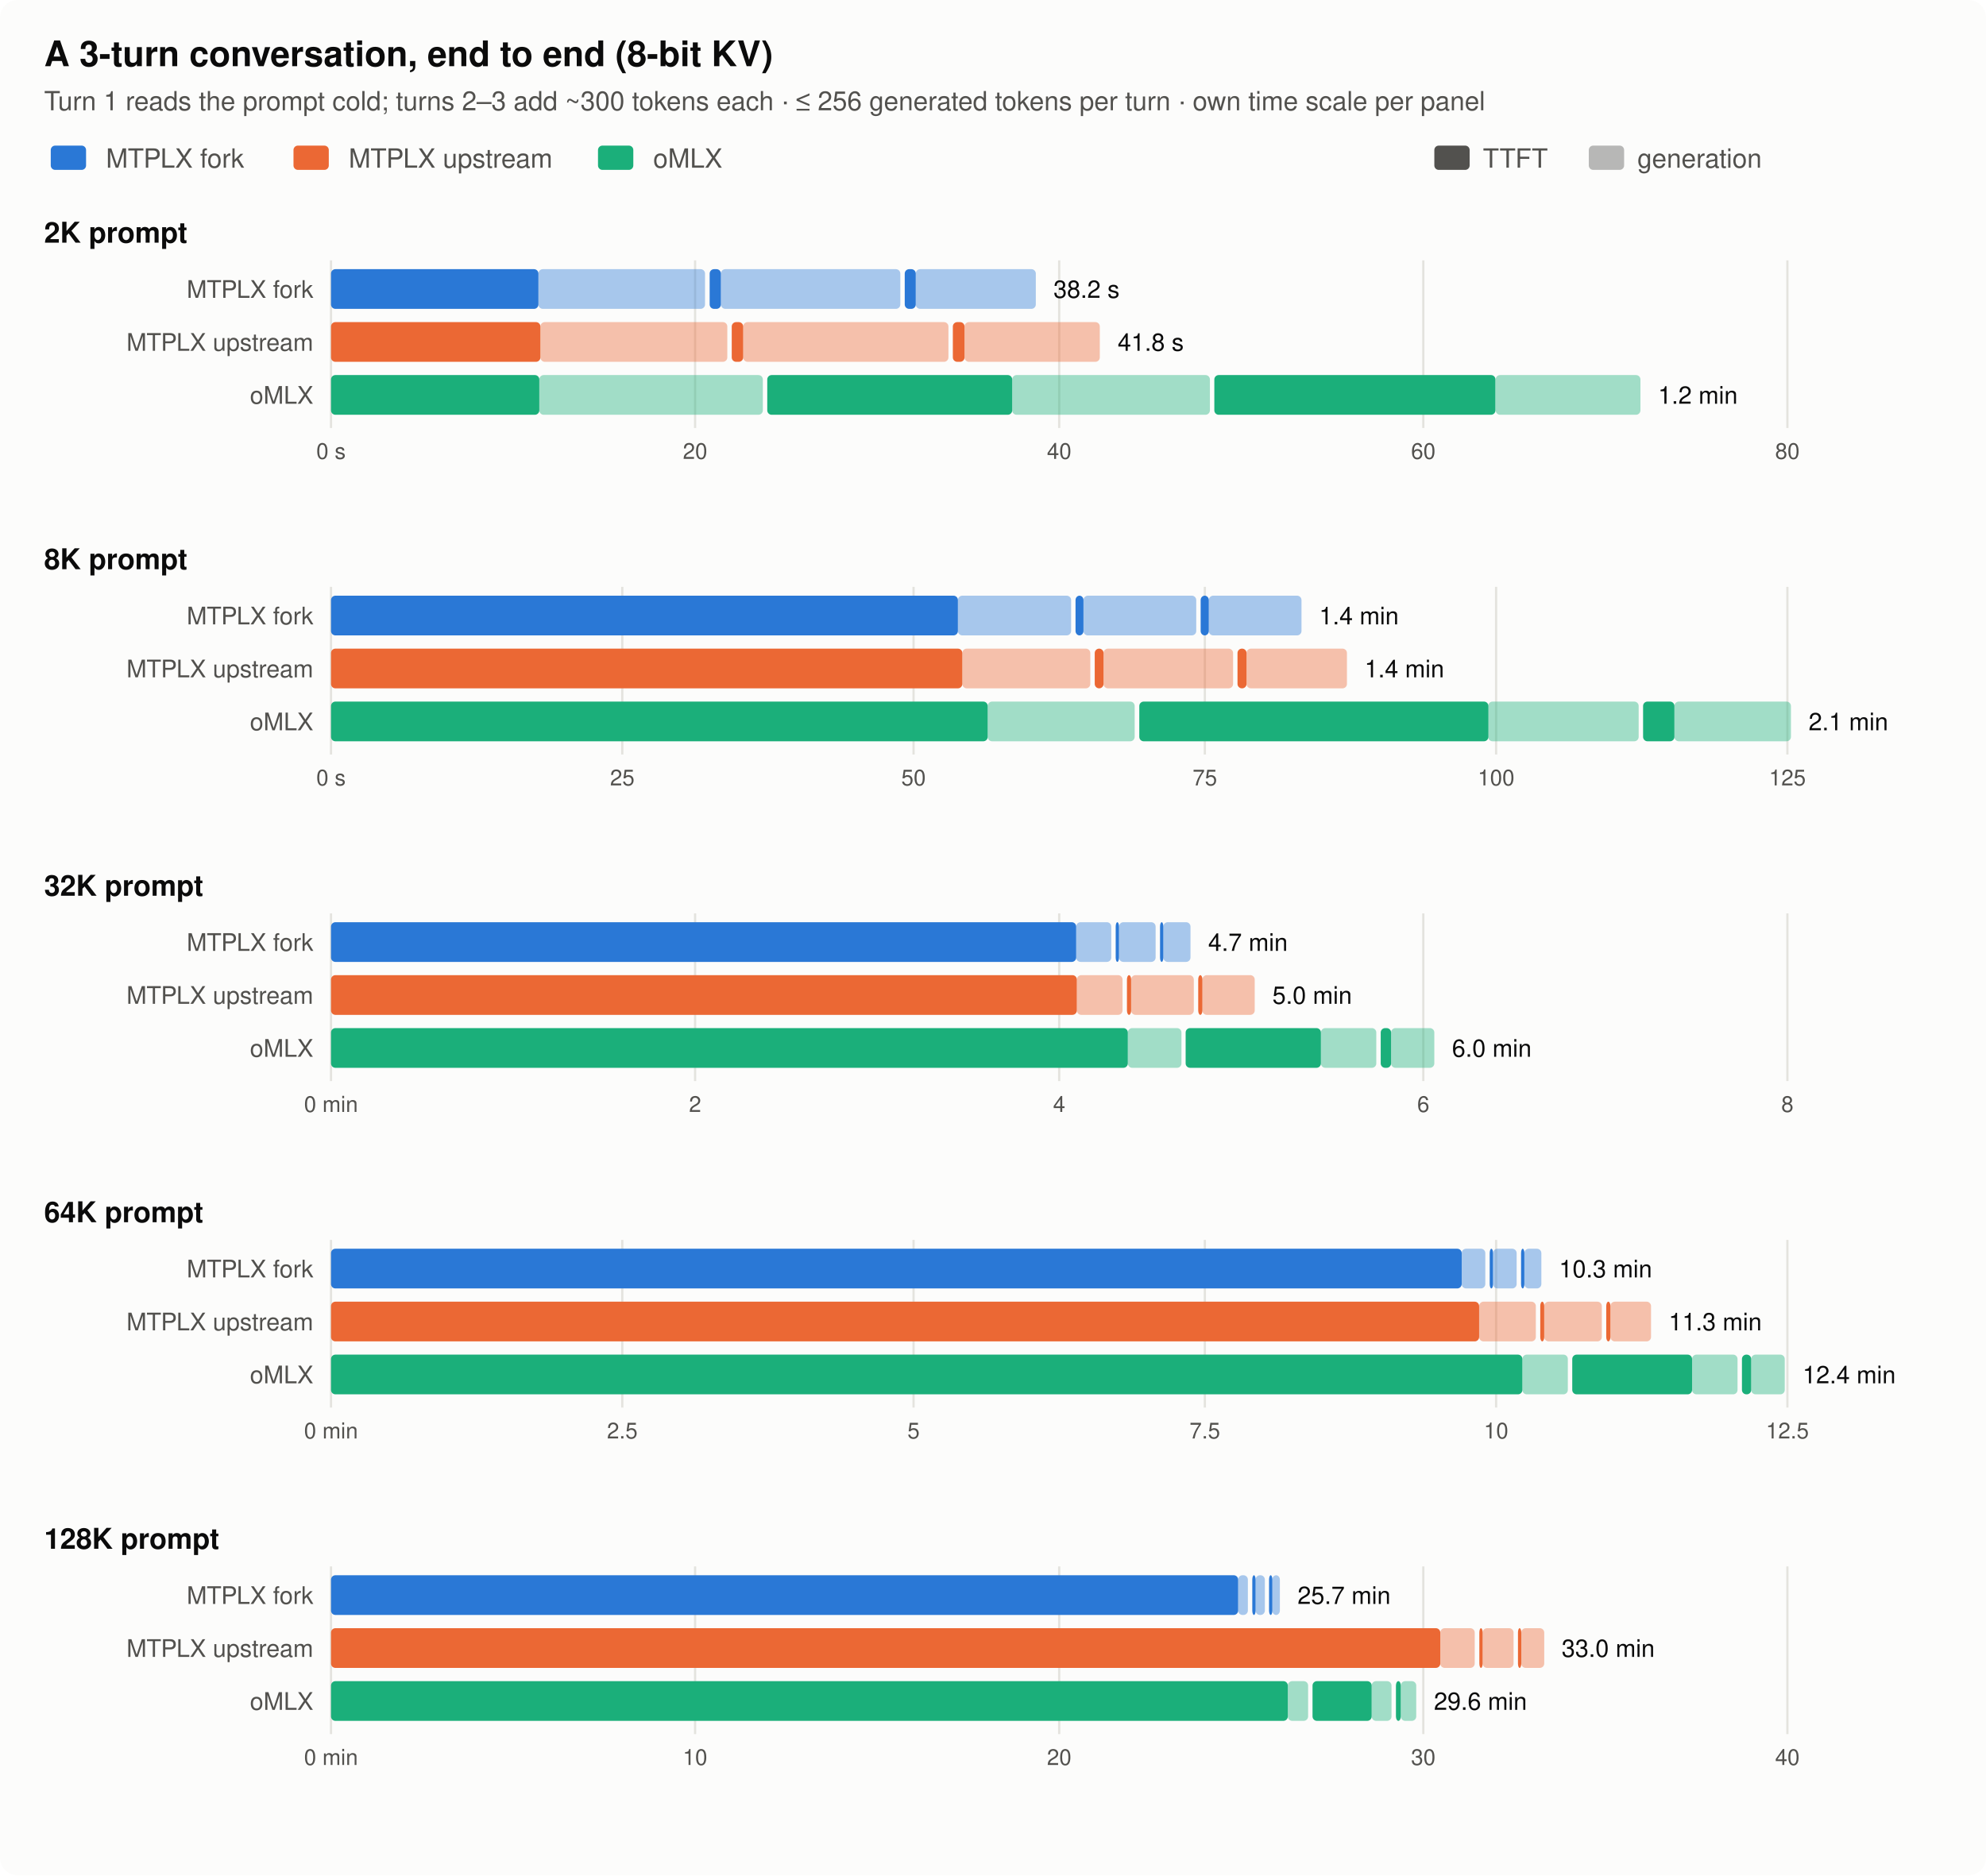
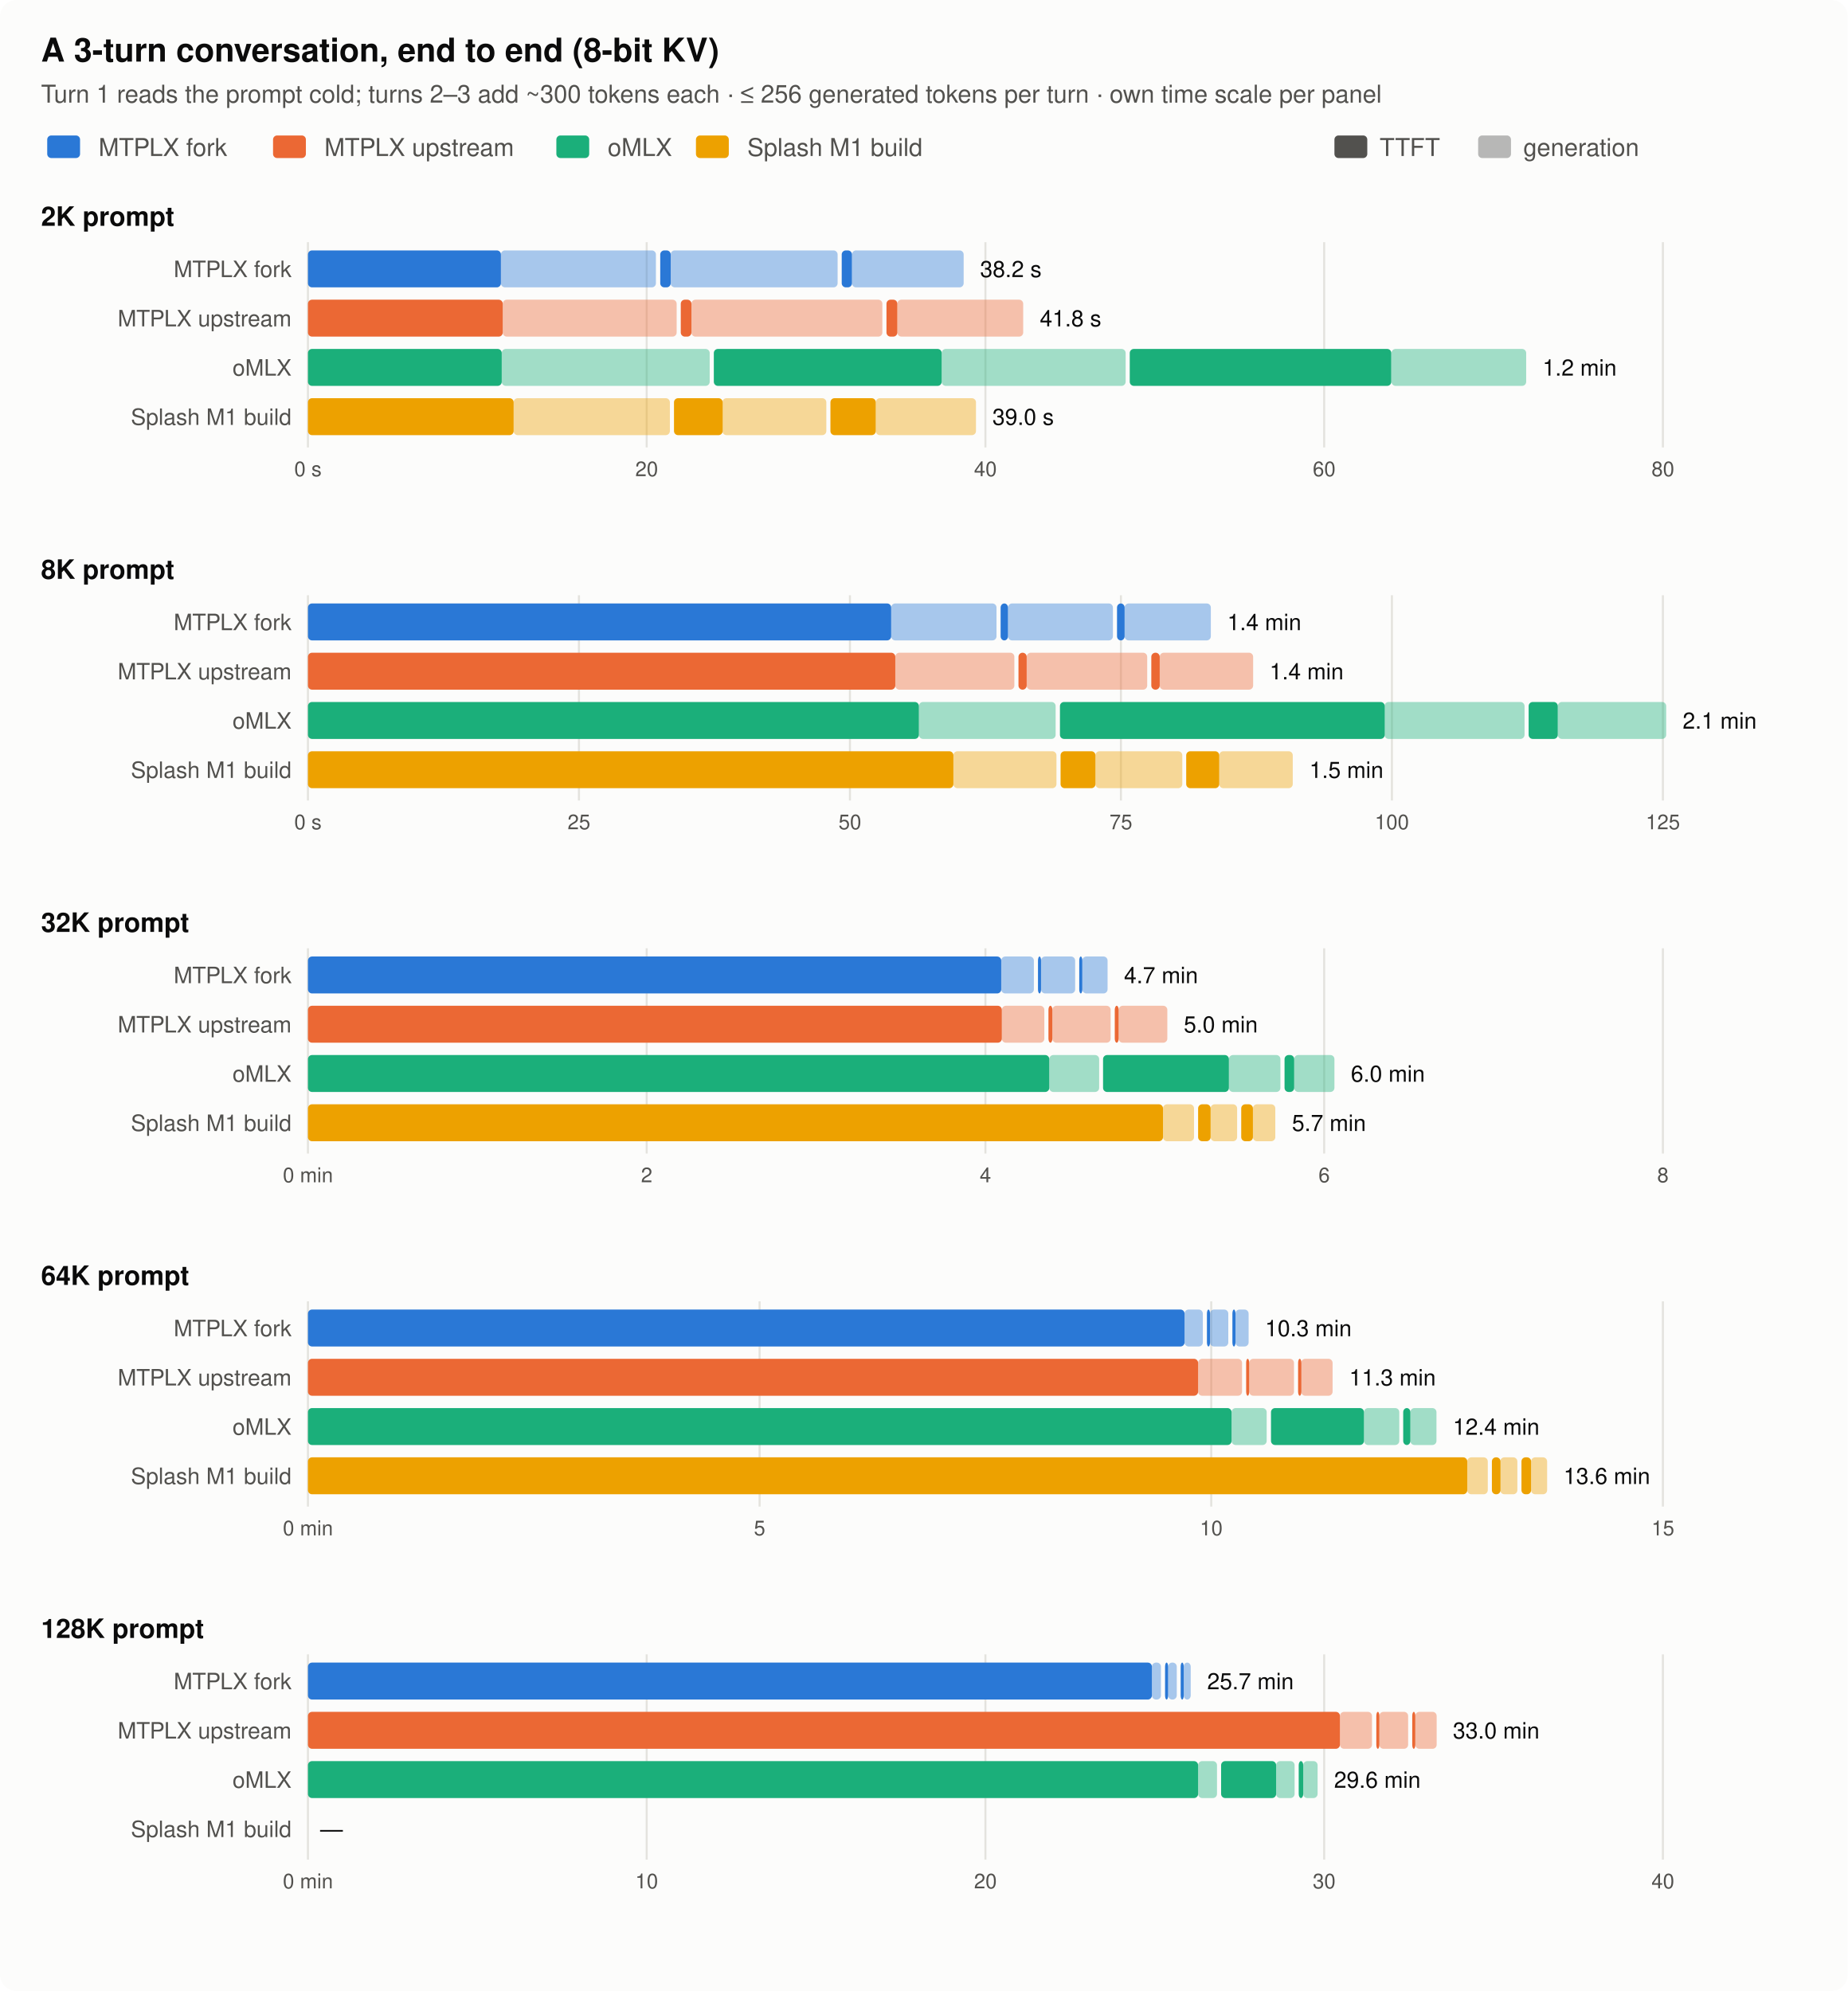
- <svg xmlns="http://www.w3.org/2000/svg" viewBox="0 0 900 850" width="900" height="850" role="img" aria-label="A 3-turn conversation, end to end (8-bit KV)" font-family="-apple-system,BlinkMacSystemFont,Segoe UI,Helvetica,Arial,sans-serif">
-   <rect width="900" height="850" rx="8" fill="#fcfcfb" />
+ <svg xmlns="http://www.w3.org/2000/svg" viewBox="0 0 900 970" width="900" height="970" role="img" aria-label="A 3-turn conversation, end to end (8-bit KV)" font-family="-apple-system,BlinkMacSystemFont,Segoe UI,Helvetica,Arial,sans-serif">
+   <rect width="900" height="970" rx="8" fill="#fcfcfb" />
  <text x="20" y="30" fill="#0b0b0b" font-size="16" font-weight="600">A 3-turn conversation, end to end (8-bit KV)</text>
  <text x="20" y="50" fill="#52514e" font-size="12">Turn 1 reads the prompt cold; turns 2–3 add ~300 tokens each · ≤ 256 generated tokens per turn · own time scale per panel</text>
  <rect x="23" y="66" width="16" height="11" rx="2" fill="#2a78d6" />
  <text x="48" y="76" fill="#52514e" font-size="12">MTPLX fork</text>
  <rect x="133" y="66" width="16" height="11" rx="2" fill="#eb6834" />
  <text x="158" y="76" fill="#52514e" font-size="12">MTPLX upstream</text>
  <rect x="271" y="66" width="16" height="11" rx="2" fill="#1baf7a" />
  <text x="296" y="76" fill="#52514e" font-size="12">oMLX</text>
+   <rect x="339" y="66" width="16" height="11" rx="2" fill="#eda100" />
+   <text x="364" y="76" fill="#52514e" font-size="12">Splash M1 build</text>
  <rect x="650" y="66" width="16" height="11" rx="2" fill="#52514e" />
  <text x="672" y="76" fill="#52514e" font-size="12">TTFT</text>
  <rect x="720" y="66" width="16" height="11" rx="2" fill="#52514e" fill-opacity="0.4" />
  <text x="742" y="76" fill="#52514e" font-size="12">generation</text>
  <text x="20" y="110" fill="#0b0b0b" font-size="13" font-weight="600">2K prompt</text>
-   <line x1="150.0" x2="150.0" y1="118" y2="194" stroke="#e4e3de" />
-   <text x="150.0" y="208" fill="#52514e" font-size="10" text-anchor="middle">0 s</text>
-   <line x1="315.0" x2="315.0" y1="118" y2="194" stroke="#e4e3de" />
-   <text x="315.0" y="208" fill="#52514e" font-size="10" text-anchor="middle">20 </text>
-   <line x1="480.0" x2="480.0" y1="118" y2="194" stroke="#e4e3de" />
-   <text x="480.0" y="208" fill="#52514e" font-size="10" text-anchor="middle">40 </text>
-   <line x1="645.0" x2="645.0" y1="118" y2="194" stroke="#e4e3de" />
-   <text x="645.0" y="208" fill="#52514e" font-size="10" text-anchor="middle">60 </text>
-   <line x1="810.0" x2="810.0" y1="118" y2="194" stroke="#e4e3de" />
-   <text x="810.0" y="208" fill="#52514e" font-size="10" text-anchor="middle">80 </text>
+   <line x1="150.0" x2="150.0" y1="118" y2="218" stroke="#e4e3de" />
+   <text x="150.0" y="232" fill="#52514e" font-size="10" text-anchor="middle">0 s</text>
+   <line x1="315.0" x2="315.0" y1="118" y2="218" stroke="#e4e3de" />
+   <text x="315.0" y="232" fill="#52514e" font-size="10" text-anchor="middle">20 </text>
+   <line x1="480.0" x2="480.0" y1="118" y2="218" stroke="#e4e3de" />
+   <text x="480.0" y="232" fill="#52514e" font-size="10" text-anchor="middle">40 </text>
+   <line x1="645.0" x2="645.0" y1="118" y2="218" stroke="#e4e3de" />
+   <text x="645.0" y="232" fill="#52514e" font-size="10" text-anchor="middle">60 </text>
+   <line x1="810.0" x2="810.0" y1="118" y2="218" stroke="#e4e3de" />
+   <text x="810.0" y="232" fill="#52514e" font-size="10" text-anchor="middle">80 </text>
  <text x="142" y="135" fill="#52514e" font-size="11" text-anchor="end">MTPLX fork</text>
  <rect x="150.0" y="122" width="94.0" height="18" rx="2" fill="#2a78d6" />
  <rect x="244.0" y="122" width="75.5" height="18" rx="2" fill="#2a78d6" fill-opacity="0.4" />
  <rect x="321.6" y="122" width="5.1" height="18" rx="2" fill="#2a78d6" />
  <rect x="326.7" y="122" width="81.3" height="18" rx="2" fill="#2a78d6" fill-opacity="0.4" />
  <rect x="410.0" y="122" width="5.0" height="18" rx="2" fill="#2a78d6" />
  <rect x="415.0" y="122" width="54.4" height="18" rx="2" fill="#2a78d6" fill-opacity="0.4" />
  <text x="477.4" y="135" fill="#0b0b0b" font-size="11">38.2 s</text>
  <text x="142" y="159" fill="#52514e" font-size="11" text-anchor="end">MTPLX upstream</text>
  <rect x="150.0" y="146" width="94.9" height="18" rx="2" fill="#eb6834" />
  <rect x="244.9" y="146" width="84.7" height="18" rx="2" fill="#eb6834" fill-opacity="0.4" />
  <rect x="331.6" y="146" width="5.2" height="18" rx="2" fill="#eb6834" />
  <rect x="336.8" y="146" width="93.0" height="18" rx="2" fill="#eb6834" fill-opacity="0.4" />
  <rect x="431.8" y="146" width="5.3" height="18" rx="2" fill="#eb6834" />
  <rect x="437.1" y="146" width="61.3" height="18" rx="2" fill="#eb6834" fill-opacity="0.4" />
  <text x="506.5" y="159" fill="#0b0b0b" font-size="11">41.8 s</text>
  <text x="142" y="183" fill="#52514e" font-size="11" text-anchor="end">oMLX</text>
  <rect x="150.0" y="170" width="94.4" height="18" rx="2" fill="#1baf7a" />
  <rect x="244.4" y="170" width="101.3" height="18" rx="2" fill="#1baf7a" fill-opacity="0.4" />
  <rect x="347.7" y="170" width="111.0" height="18" rx="2" fill="#1baf7a" />
  <rect x="458.7" y="170" width="89.6" height="18" rx="2" fill="#1baf7a" fill-opacity="0.4" />
  <rect x="550.3" y="170" width="127.4" height="18" rx="2" fill="#1baf7a" />
  <rect x="677.8" y="170" width="65.6" height="18" rx="2" fill="#1baf7a" fill-opacity="0.4" />
  <text x="751.4" y="183" fill="#0b0b0b" font-size="11">1.2 min</text>
-   <text x="20" y="258" fill="#0b0b0b" font-size="13" font-weight="600">8K prompt</text>
-   <line x1="150.0" x2="150.0" y1="266" y2="342" stroke="#e4e3de" />
-   <text x="150.0" y="356" fill="#52514e" font-size="10" text-anchor="middle">0 s</text>
-   <line x1="282.0" x2="282.0" y1="266" y2="342" stroke="#e4e3de" />
-   <text x="282.0" y="356" fill="#52514e" font-size="10" text-anchor="middle">25 </text>
-   <line x1="414.0" x2="414.0" y1="266" y2="342" stroke="#e4e3de" />
-   <text x="414.0" y="356" fill="#52514e" font-size="10" text-anchor="middle">50 </text>
-   <line x1="546.0" x2="546.0" y1="266" y2="342" stroke="#e4e3de" />
-   <text x="546.0" y="356" fill="#52514e" font-size="10" text-anchor="middle">75 </text>
-   <line x1="678.0" x2="678.0" y1="266" y2="342" stroke="#e4e3de" />
-   <text x="678.0" y="356" fill="#52514e" font-size="10" text-anchor="middle">100 </text>
-   <line x1="810.0" x2="810.0" y1="266" y2="342" stroke="#e4e3de" />
-   <text x="810.0" y="356" fill="#52514e" font-size="10" text-anchor="middle">125 </text>
-   <text x="142" y="283" fill="#52514e" font-size="11" text-anchor="end">MTPLX fork</text>
-   <rect x="150.0" y="270" width="284.1" height="18" rx="2" fill="#2a78d6" />
-   <rect x="434.1" y="270" width="51.3" height="18" rx="2" fill="#2a78d6" fill-opacity="0.4" />
-   <rect x="487.4" y="270" width="3.6" height="18" rx="2" fill="#2a78d6" />
-   <rect x="491.0" y="270" width="51.1" height="18" rx="2" fill="#2a78d6" fill-opacity="0.4" />
-   <rect x="544.1" y="270" width="3.7" height="18" rx="2" fill="#2a78d6" />
-   <rect x="547.8" y="270" width="42.0" height="18" rx="2" fill="#2a78d6" fill-opacity="0.4" />
-   <text x="597.8" y="283" fill="#0b0b0b" font-size="11">1.4 min</text>
-   <text x="142" y="307" fill="#52514e" font-size="11" text-anchor="end">MTPLX upstream</text>
-   <rect x="150.0" y="294" width="286.1" height="18" rx="2" fill="#eb6834" />
-   <rect x="436.1" y="294" width="58.0" height="18" rx="2" fill="#eb6834" fill-opacity="0.4" />
-   <rect x="496.1" y="294" width="4.0" height="18" rx="2" fill="#eb6834" />
-   <rect x="500.1" y="294" width="58.7" height="18" rx="2" fill="#eb6834" fill-opacity="0.4" />
-   <rect x="560.8" y="294" width="4.1" height="18" rx="2" fill="#eb6834" />
-   <rect x="564.9" y="294" width="45.5" height="18" rx="2" fill="#eb6834" fill-opacity="0.4" />
-   <text x="618.4" y="307" fill="#0b0b0b" font-size="11">1.4 min</text>
-   <text x="142" y="331" fill="#52514e" font-size="11" text-anchor="end">oMLX</text>
-   <rect x="150.0" y="318" width="297.6" height="18" rx="2" fill="#1baf7a" />
-   <rect x="447.6" y="318" width="66.6" height="18" rx="2" fill="#1baf7a" fill-opacity="0.4" />
-   <rect x="516.3" y="318" width="158.2" height="18" rx="2" fill="#1baf7a" />
-   <rect x="674.4" y="318" width="68.2" height="18" rx="2" fill="#1baf7a" fill-opacity="0.4" />
-   <rect x="744.6" y="318" width="14.2" height="18" rx="2" fill="#1baf7a" />
-   <rect x="758.8" y="318" width="52.8" height="18" rx="2" fill="#1baf7a" fill-opacity="0.4" />
-   <text x="819.6" y="331" fill="#0b0b0b" font-size="11">2.1 min</text>
-   <text x="20" y="406" fill="#0b0b0b" font-size="13" font-weight="600">32K prompt</text>
-   <line x1="150.0" x2="150.0" y1="414" y2="490" stroke="#e4e3de" />
-   <text x="150.0" y="504" fill="#52514e" font-size="10" text-anchor="middle">0 min</text>
-   <line x1="315.0" x2="315.0" y1="414" y2="490" stroke="#e4e3de" />
-   <text x="315.0" y="504" fill="#52514e" font-size="10" text-anchor="middle">2 </text>
-   <line x1="480.0" x2="480.0" y1="414" y2="490" stroke="#e4e3de" />
-   <text x="480.0" y="504" fill="#52514e" font-size="10" text-anchor="middle">4 </text>
-   <line x1="645.0" x2="645.0" y1="414" y2="490" stroke="#e4e3de" />
-   <text x="645.0" y="504" fill="#52514e" font-size="10" text-anchor="middle">6 </text>
-   <line x1="810.0" x2="810.0" y1="414" y2="490" stroke="#e4e3de" />
-   <text x="810.0" y="504" fill="#52514e" font-size="10" text-anchor="middle">8 </text>
-   <text x="142" y="431" fill="#52514e" font-size="11" text-anchor="end">MTPLX fork</text>
-   <rect x="150.0" y="418" width="337.7" height="18" rx="2" fill="#2a78d6" />
-   <rect x="487.7" y="418" width="15.9" height="18" rx="2" fill="#2a78d6" fill-opacity="0.4" />
-   <rect x="505.6" y="418" width="1.5" height="18" rx="2" fill="#2a78d6" />
-   <rect x="507.1" y="418" width="16.6" height="18" rx="2" fill="#2a78d6" fill-opacity="0.4" />
-   <rect x="525.7" y="418" width="1.5" height="18" rx="2" fill="#2a78d6" />
-   <rect x="527.2" y="418" width="12.3" height="18" rx="2" fill="#2a78d6" fill-opacity="0.4" />
-   <text x="547.5" y="431" fill="#0b0b0b" font-size="11">4.7 min</text>
-   <text x="142" y="455" fill="#52514e" font-size="11" text-anchor="end">MTPLX upstream</text>
-   <rect x="150.0" y="442" width="338.0" height="18" rx="2" fill="#eb6834" />
-   <rect x="488.0" y="442" width="20.7" height="18" rx="2" fill="#eb6834" fill-opacity="0.4" />
-   <rect x="510.7" y="442" width="1.9" height="18" rx="2" fill="#eb6834" />
-   <rect x="512.6" y="442" width="28.4" height="18" rx="2" fill="#eb6834" fill-opacity="0.4" />
-   <rect x="543.0" y="442" width="1.9" height="18" rx="2" fill="#eb6834" />
-   <rect x="544.9" y="442" width="23.7" height="18" rx="2" fill="#eb6834" fill-opacity="0.4" />
-   <text x="576.6" y="455" fill="#0b0b0b" font-size="11">5.0 min</text>
-   <text x="142" y="479" fill="#52514e" font-size="11" text-anchor="end">oMLX</text>
-   <rect x="150.0" y="466" width="361.1" height="18" rx="2" fill="#1baf7a" />
-   <rect x="511.1" y="466" width="24.3" height="18" rx="2" fill="#1baf7a" fill-opacity="0.4" />
-   <rect x="537.3" y="466" width="61.3" height="18" rx="2" fill="#1baf7a" />
-   <rect x="598.6" y="466" width="25.1" height="18" rx="2" fill="#1baf7a" fill-opacity="0.4" />
-   <rect x="625.7" y="466" width="4.7" height="18" rx="2" fill="#1baf7a" />
-   <rect x="630.4" y="466" width="19.6" height="18" rx="2" fill="#1baf7a" fill-opacity="0.4" />
-   <text x="658.0" y="479" fill="#0b0b0b" font-size="11">6.0 min</text>
-   <text x="20" y="554" fill="#0b0b0b" font-size="13" font-weight="600">64K prompt</text>
-   <line x1="150.0" x2="150.0" y1="562" y2="638" stroke="#e4e3de" />
-   <text x="150.0" y="652" fill="#52514e" font-size="10" text-anchor="middle">0 min</text>
-   <line x1="282.0" x2="282.0" y1="562" y2="638" stroke="#e4e3de" />
-   <text x="282.0" y="652" fill="#52514e" font-size="10" text-anchor="middle">2.5 </text>
-   <line x1="414.0" x2="414.0" y1="562" y2="638" stroke="#e4e3de" />
-   <text x="414.0" y="652" fill="#52514e" font-size="10" text-anchor="middle">5 </text>
-   <line x1="546.0" x2="546.0" y1="562" y2="638" stroke="#e4e3de" />
-   <text x="546.0" y="652" fill="#52514e" font-size="10" text-anchor="middle">7.5 </text>
-   <line x1="678.0" x2="678.0" y1="562" y2="638" stroke="#e4e3de" />
-   <text x="678.0" y="652" fill="#52514e" font-size="10" text-anchor="middle">10 </text>
-   <line x1="810.0" x2="810.0" y1="562" y2="638" stroke="#e4e3de" />
-   <text x="810.0" y="652" fill="#52514e" font-size="10" text-anchor="middle">12.5 </text>
-   <text x="142" y="579" fill="#52514e" font-size="11" text-anchor="end">MTPLX fork</text>
-   <rect x="150.0" y="566" width="512.4" height="18" rx="2" fill="#2a78d6" />
-   <rect x="662.4" y="566" width="10.7" height="18" rx="2" fill="#2a78d6" fill-opacity="0.4" />
-   <rect x="675.1" y="566" width="1.5" height="18" rx="2" fill="#2a78d6" />
-   <rect x="676.6" y="566" width="10.7" height="18" rx="2" fill="#2a78d6" fill-opacity="0.4" />
-   <rect x="689.3" y="566" width="1.5" height="18" rx="2" fill="#2a78d6" />
-   <rect x="690.8" y="566" width="7.7" height="18" rx="2" fill="#2a78d6" fill-opacity="0.4" />
-   <text x="706.5" y="579" fill="#0b0b0b" font-size="11">10.3 min</text>
-   <text x="142" y="603" fill="#52514e" font-size="11" text-anchor="end">MTPLX upstream</text>
-   <rect x="150.0" y="590" width="520.3" height="18" rx="2" fill="#eb6834" />
-   <rect x="670.3" y="590" width="25.7" height="18" rx="2" fill="#eb6834" fill-opacity="0.4" />
-   <rect x="698.0" y="590" width="1.8" height="18" rx="2" fill="#eb6834" />
-   <rect x="699.8" y="590" width="26.1" height="18" rx="2" fill="#eb6834" fill-opacity="0.4" />
-   <rect x="727.9" y="590" width="1.9" height="18" rx="2" fill="#eb6834" />
-   <rect x="729.8" y="590" width="18.4" height="18" rx="2" fill="#eb6834" fill-opacity="0.4" />
-   <text x="756.2" y="603" fill="#0b0b0b" font-size="11">11.3 min</text>
-   <text x="142" y="627" fill="#52514e" font-size="11" text-anchor="end">oMLX</text>
-   <rect x="150.0" y="614" width="539.9" height="18" rx="2" fill="#1baf7a" />
-   <rect x="689.9" y="614" width="20.6" height="18" rx="2" fill="#1baf7a" fill-opacity="0.4" />
-   <rect x="712.5" y="614" width="54.3" height="18" rx="2" fill="#1baf7a" />
-   <rect x="766.8" y="614" width="20.6" height="18" rx="2" fill="#1baf7a" fill-opacity="0.4" />
-   <rect x="789.4" y="614" width="4.2" height="18" rx="2" fill="#1baf7a" />
-   <rect x="793.6" y="614" width="15.2" height="18" rx="2" fill="#1baf7a" fill-opacity="0.4" />
-   <text x="816.9" y="627" fill="#0b0b0b" font-size="11">12.4 min</text>
-   <text x="20" y="702" fill="#0b0b0b" font-size="13" font-weight="600">128K prompt</text>
-   <line x1="150.0" x2="150.0" y1="710" y2="786" stroke="#e4e3de" />
-   <text x="150.0" y="800" fill="#52514e" font-size="10" text-anchor="middle">0 min</text>
-   <line x1="315.0" x2="315.0" y1="710" y2="786" stroke="#e4e3de" />
-   <text x="315.0" y="800" fill="#52514e" font-size="10" text-anchor="middle">10 </text>
-   <line x1="480.0" x2="480.0" y1="710" y2="786" stroke="#e4e3de" />
-   <text x="480.0" y="800" fill="#52514e" font-size="10" text-anchor="middle">20 </text>
-   <line x1="645.0" x2="645.0" y1="710" y2="786" stroke="#e4e3de" />
-   <text x="645.0" y="800" fill="#52514e" font-size="10" text-anchor="middle">30 </text>
-   <line x1="810.0" x2="810.0" y1="710" y2="786" stroke="#e4e3de" />
-   <text x="810.0" y="800" fill="#52514e" font-size="10" text-anchor="middle">40 </text>
-   <text x="142" y="727" fill="#52514e" font-size="11" text-anchor="end">MTPLX fork</text>
-   <rect x="150.0" y="714" width="411.1" height="18" rx="2" fill="#2a78d6" />
-   <rect x="561.1" y="714" width="4.4" height="18" rx="2" fill="#2a78d6" fill-opacity="0.4" />
-   <rect x="567.5" y="714" width="1.5" height="18" rx="2" fill="#2a78d6" />
-   <rect x="569.0" y="714" width="4.2" height="18" rx="2" fill="#2a78d6" fill-opacity="0.4" />
-   <rect x="575.1" y="714" width="1.5" height="18" rx="2" fill="#2a78d6" />
-   <rect x="576.6" y="714" width="3.4" height="18" rx="2" fill="#2a78d6" fill-opacity="0.4" />
-   <text x="588.0" y="727" fill="#0b0b0b" font-size="11">25.7 min</text>
-   <text x="142" y="751" fill="#52514e" font-size="11" text-anchor="end">MTPLX upstream</text>
-   <rect x="150.0" y="738" width="502.7" height="18" rx="2" fill="#eb6834" />
-   <rect x="652.7" y="738" width="15.6" height="18" rx="2" fill="#eb6834" fill-opacity="0.4" />
-   <rect x="670.4" y="738" width="1.5" height="18" rx="2" fill="#eb6834" />
-   <rect x="671.9" y="738" width="14.0" height="18" rx="2" fill="#eb6834" fill-opacity="0.4" />
-   <rect x="687.9" y="738" width="1.5" height="18" rx="2" fill="#eb6834" />
-   <rect x="689.4" y="738" width="10.4" height="18" rx="2" fill="#eb6834" fill-opacity="0.4" />
-   <text x="707.7" y="751" fill="#0b0b0b" font-size="11">33.0 min</text>
-   <text x="142" y="775" fill="#52514e" font-size="11" text-anchor="end">oMLX</text>
-   <rect x="150.0" y="762" width="433.6" height="18" rx="2" fill="#1baf7a" />
-   <rect x="583.6" y="762" width="9.2" height="18" rx="2" fill="#1baf7a" fill-opacity="0.4" />
-   <rect x="594.8" y="762" width="26.8" height="18" rx="2" fill="#1baf7a" />
-   <rect x="621.6" y="762" width="9.0" height="18" rx="2" fill="#1baf7a" fill-opacity="0.4" />
-   <rect x="632.6" y="762" width="2.2" height="18" rx="2" fill="#1baf7a" />
-   <rect x="634.8" y="762" width="7.0" height="18" rx="2" fill="#1baf7a" fill-opacity="0.4" />
-   <text x="649.8" y="775" fill="#0b0b0b" font-size="11">29.6 min</text>
+   <text x="142" y="207" fill="#52514e" font-size="11" text-anchor="end">Splash M1 build</text>
+   <rect x="150.0" y="194" width="100.2" height="18" rx="2" fill="#eda100" />
+   <rect x="250.2" y="194" width="76.1" height="18" rx="2" fill="#eda100" fill-opacity="0.4" />
+   <rect x="328.3" y="194" width="23.7" height="18" rx="2" fill="#eda100" />
+   <rect x="351.9" y="194" width="50.6" height="18" rx="2" fill="#eda100" fill-opacity="0.4" />
+   <rect x="404.5" y="194" width="22.1" height="18" rx="2" fill="#eda100" />
+   <rect x="426.6" y="194" width="48.8" height="18" rx="2" fill="#eda100" fill-opacity="0.4" />
+   <text x="483.4" y="207" fill="#0b0b0b" font-size="11">39.0 s</text>
+   <text x="20" y="282" fill="#0b0b0b" font-size="13" font-weight="600">8K prompt</text>
+   <line x1="150.0" x2="150.0" y1="290" y2="390" stroke="#e4e3de" />
+   <text x="150.0" y="404" fill="#52514e" font-size="10" text-anchor="middle">0 s</text>
+   <line x1="282.0" x2="282.0" y1="290" y2="390" stroke="#e4e3de" />
+   <text x="282.0" y="404" fill="#52514e" font-size="10" text-anchor="middle">25 </text>
+   <line x1="414.0" x2="414.0" y1="290" y2="390" stroke="#e4e3de" />
+   <text x="414.0" y="404" fill="#52514e" font-size="10" text-anchor="middle">50 </text>
+   <line x1="546.0" x2="546.0" y1="290" y2="390" stroke="#e4e3de" />
+   <text x="546.0" y="404" fill="#52514e" font-size="10" text-anchor="middle">75 </text>
+   <line x1="678.0" x2="678.0" y1="290" y2="390" stroke="#e4e3de" />
+   <text x="678.0" y="404" fill="#52514e" font-size="10" text-anchor="middle">100 </text>
+   <line x1="810.0" x2="810.0" y1="290" y2="390" stroke="#e4e3de" />
+   <text x="810.0" y="404" fill="#52514e" font-size="10" text-anchor="middle">125 </text>
+   <text x="142" y="307" fill="#52514e" font-size="11" text-anchor="end">MTPLX fork</text>
+   <rect x="150.0" y="294" width="284.1" height="18" rx="2" fill="#2a78d6" />
+   <rect x="434.1" y="294" width="51.3" height="18" rx="2" fill="#2a78d6" fill-opacity="0.4" />
+   <rect x="487.4" y="294" width="3.6" height="18" rx="2" fill="#2a78d6" />
+   <rect x="491.0" y="294" width="51.1" height="18" rx="2" fill="#2a78d6" fill-opacity="0.4" />
+   <rect x="544.1" y="294" width="3.7" height="18" rx="2" fill="#2a78d6" />
+   <rect x="547.8" y="294" width="42.0" height="18" rx="2" fill="#2a78d6" fill-opacity="0.4" />
+   <text x="597.8" y="307" fill="#0b0b0b" font-size="11">1.4 min</text>
+   <text x="142" y="331" fill="#52514e" font-size="11" text-anchor="end">MTPLX upstream</text>
+   <rect x="150.0" y="318" width="286.1" height="18" rx="2" fill="#eb6834" />
+   <rect x="436.1" y="318" width="58.0" height="18" rx="2" fill="#eb6834" fill-opacity="0.4" />
+   <rect x="496.1" y="318" width="4.0" height="18" rx="2" fill="#eb6834" />
+   <rect x="500.1" y="318" width="58.7" height="18" rx="2" fill="#eb6834" fill-opacity="0.4" />
+   <rect x="560.8" y="318" width="4.1" height="18" rx="2" fill="#eb6834" />
+   <rect x="564.9" y="318" width="45.5" height="18" rx="2" fill="#eb6834" fill-opacity="0.4" />
+   <text x="618.4" y="331" fill="#0b0b0b" font-size="11">1.4 min</text>
+   <text x="142" y="355" fill="#52514e" font-size="11" text-anchor="end">oMLX</text>
+   <rect x="150.0" y="342" width="297.6" height="18" rx="2" fill="#1baf7a" />
+   <rect x="447.6" y="342" width="66.6" height="18" rx="2" fill="#1baf7a" fill-opacity="0.4" />
+   <rect x="516.3" y="342" width="158.2" height="18" rx="2" fill="#1baf7a" />
+   <rect x="674.4" y="342" width="68.2" height="18" rx="2" fill="#1baf7a" fill-opacity="0.4" />
+   <rect x="744.6" y="342" width="14.2" height="18" rx="2" fill="#1baf7a" />
+   <rect x="758.8" y="342" width="52.8" height="18" rx="2" fill="#1baf7a" fill-opacity="0.4" />
+   <text x="819.6" y="355" fill="#0b0b0b" font-size="11">2.1 min</text>
+   <text x="142" y="379" fill="#52514e" font-size="11" text-anchor="end">Splash M1 build</text>
+   <rect x="150.0" y="366" width="314.4" height="18" rx="2" fill="#eda100" />
+   <rect x="464.4" y="366" width="50.2" height="18" rx="2" fill="#eda100" fill-opacity="0.4" />
+   <rect x="516.6" y="366" width="17.0" height="18" rx="2" fill="#eda100" />
+   <rect x="533.6" y="366" width="42.3" height="18" rx="2" fill="#eda100" fill-opacity="0.4" />
+   <rect x="577.8" y="366" width="16.1" height="18" rx="2" fill="#eda100" />
+   <rect x="593.9" y="366" width="35.8" height="18" rx="2" fill="#eda100" fill-opacity="0.4" />
+   <text x="637.8" y="379" fill="#0b0b0b" font-size="11">1.5 min</text>
+   <text x="20" y="454" fill="#0b0b0b" font-size="13" font-weight="600">32K prompt</text>
+   <line x1="150.0" x2="150.0" y1="462" y2="562" stroke="#e4e3de" />
+   <text x="150.0" y="576" fill="#52514e" font-size="10" text-anchor="middle">0 min</text>
+   <line x1="315.0" x2="315.0" y1="462" y2="562" stroke="#e4e3de" />
+   <text x="315.0" y="576" fill="#52514e" font-size="10" text-anchor="middle">2 </text>
+   <line x1="480.0" x2="480.0" y1="462" y2="562" stroke="#e4e3de" />
+   <text x="480.0" y="576" fill="#52514e" font-size="10" text-anchor="middle">4 </text>
+   <line x1="645.0" x2="645.0" y1="462" y2="562" stroke="#e4e3de" />
+   <text x="645.0" y="576" fill="#52514e" font-size="10" text-anchor="middle">6 </text>
+   <line x1="810.0" x2="810.0" y1="462" y2="562" stroke="#e4e3de" />
+   <text x="810.0" y="576" fill="#52514e" font-size="10" text-anchor="middle">8 </text>
+   <text x="142" y="479" fill="#52514e" font-size="11" text-anchor="end">MTPLX fork</text>
+   <rect x="150.0" y="466" width="337.7" height="18" rx="2" fill="#2a78d6" />
+   <rect x="487.7" y="466" width="15.9" height="18" rx="2" fill="#2a78d6" fill-opacity="0.4" />
+   <rect x="505.6" y="466" width="1.5" height="18" rx="2" fill="#2a78d6" />
+   <rect x="507.1" y="466" width="16.6" height="18" rx="2" fill="#2a78d6" fill-opacity="0.4" />
+   <rect x="525.7" y="466" width="1.5" height="18" rx="2" fill="#2a78d6" />
+   <rect x="527.2" y="466" width="12.3" height="18" rx="2" fill="#2a78d6" fill-opacity="0.4" />
+   <text x="547.5" y="479" fill="#0b0b0b" font-size="11">4.7 min</text>
+   <text x="142" y="503" fill="#52514e" font-size="11" text-anchor="end">MTPLX upstream</text>
+   <rect x="150.0" y="490" width="338.0" height="18" rx="2" fill="#eb6834" />
+   <rect x="488.0" y="490" width="20.7" height="18" rx="2" fill="#eb6834" fill-opacity="0.4" />
+   <rect x="510.7" y="490" width="1.9" height="18" rx="2" fill="#eb6834" />
+   <rect x="512.6" y="490" width="28.4" height="18" rx="2" fill="#eb6834" fill-opacity="0.4" />
+   <rect x="543.0" y="490" width="1.9" height="18" rx="2" fill="#eb6834" />
+   <rect x="544.9" y="490" width="23.7" height="18" rx="2" fill="#eb6834" fill-opacity="0.4" />
+   <text x="576.6" y="503" fill="#0b0b0b" font-size="11">5.0 min</text>
+   <text x="142" y="527" fill="#52514e" font-size="11" text-anchor="end">oMLX</text>
+   <rect x="150.0" y="514" width="361.1" height="18" rx="2" fill="#1baf7a" />
+   <rect x="511.1" y="514" width="24.3" height="18" rx="2" fill="#1baf7a" fill-opacity="0.4" />
+   <rect x="537.3" y="514" width="61.3" height="18" rx="2" fill="#1baf7a" />
+   <rect x="598.6" y="514" width="25.1" height="18" rx="2" fill="#1baf7a" fill-opacity="0.4" />
+   <rect x="625.7" y="514" width="4.7" height="18" rx="2" fill="#1baf7a" />
+   <rect x="630.4" y="514" width="19.6" height="18" rx="2" fill="#1baf7a" fill-opacity="0.4" />
+   <text x="658.0" y="527" fill="#0b0b0b" font-size="11">6.0 min</text>
+   <text x="142" y="551" fill="#52514e" font-size="11" text-anchor="end">Splash M1 build</text>
+   <rect x="150.0" y="538" width="416.5" height="18" rx="2" fill="#eda100" />
+   <rect x="566.5" y="538" width="15.1" height="18" rx="2" fill="#eda100" fill-opacity="0.4" />
+   <rect x="583.6" y="538" width="6.1" height="18" rx="2" fill="#eda100" />
+   <rect x="589.7" y="538" width="12.9" height="18" rx="2" fill="#eda100" fill-opacity="0.4" />
+   <rect x="604.6" y="538" width="5.7" height="18" rx="2" fill="#eda100" />
+   <rect x="610.3" y="538" width="10.9" height="18" rx="2" fill="#eda100" fill-opacity="0.4" />
+   <text x="629.3" y="551" fill="#0b0b0b" font-size="11">5.7 min</text>
+   <text x="20" y="626" fill="#0b0b0b" font-size="13" font-weight="600">64K prompt</text>
+   <line x1="150.0" x2="150.0" y1="634" y2="734" stroke="#e4e3de" />
+   <text x="150.0" y="748" fill="#52514e" font-size="10" text-anchor="middle">0 min</text>
+   <line x1="370.0" x2="370.0" y1="634" y2="734" stroke="#e4e3de" />
+   <text x="370.0" y="748" fill="#52514e" font-size="10" text-anchor="middle">5 </text>
+   <line x1="590.0" x2="590.0" y1="634" y2="734" stroke="#e4e3de" />
+   <text x="590.0" y="748" fill="#52514e" font-size="10" text-anchor="middle">10 </text>
+   <line x1="810.0" x2="810.0" y1="634" y2="734" stroke="#e4e3de" />
+   <text x="810.0" y="748" fill="#52514e" font-size="10" text-anchor="middle">15 </text>
+   <text x="142" y="651" fill="#52514e" font-size="11" text-anchor="end">MTPLX fork</text>
+   <rect x="150.0" y="638" width="427.0" height="18" rx="2" fill="#2a78d6" />
+   <rect x="577.0" y="638" width="8.9" height="18" rx="2" fill="#2a78d6" fill-opacity="0.4" />
+   <rect x="587.9" y="638" width="1.5" height="18" rx="2" fill="#2a78d6" />
+   <rect x="589.4" y="638" width="8.9" height="18" rx="2" fill="#2a78d6" fill-opacity="0.4" />
+   <rect x="600.3" y="638" width="1.5" height="18" rx="2" fill="#2a78d6" />
+   <rect x="601.8" y="638" width="6.4" height="18" rx="2" fill="#2a78d6" fill-opacity="0.4" />
+   <text x="616.2" y="651" fill="#0b0b0b" font-size="11">10.3 min</text>
+   <text x="142" y="675" fill="#52514e" font-size="11" text-anchor="end">MTPLX upstream</text>
+   <rect x="150.0" y="662" width="433.6" height="18" rx="2" fill="#eb6834" />
+   <rect x="583.6" y="662" width="21.4" height="18" rx="2" fill="#eb6834" fill-opacity="0.4" />
+   <rect x="607.0" y="662" width="1.5" height="18" rx="2" fill="#eb6834" />
+   <rect x="608.5" y="662" width="21.8" height="18" rx="2" fill="#eb6834" fill-opacity="0.4" />
+   <rect x="632.3" y="662" width="1.6" height="18" rx="2" fill="#eb6834" />
+   <rect x="633.8" y="662" width="15.3" height="18" rx="2" fill="#eb6834" fill-opacity="0.4" />
+   <text x="657.2" y="675" fill="#0b0b0b" font-size="11">11.3 min</text>
+   <text x="142" y="699" fill="#52514e" font-size="11" text-anchor="end">oMLX</text>
+   <rect x="150.0" y="686" width="449.9" height="18" rx="2" fill="#1baf7a" />
+   <rect x="599.9" y="686" width="17.1" height="18" rx="2" fill="#1baf7a" fill-opacity="0.4" />
+   <rect x="619.1" y="686" width="45.3" height="18" rx="2" fill="#1baf7a" />
+   <rect x="664.4" y="686" width="17.2" height="18" rx="2" fill="#1baf7a" fill-opacity="0.4" />
+   <rect x="683.5" y="686" width="3.5" height="18" rx="2" fill="#1baf7a" />
+   <rect x="687.0" y="686" width="12.7" height="18" rx="2" fill="#1baf7a" fill-opacity="0.4" />
+   <text x="707.7" y="699" fill="#0b0b0b" font-size="11">12.4 min</text>
+   <text x="142" y="723" fill="#52514e" font-size="11" text-anchor="end">Splash M1 build</text>
+   <rect x="150.0" y="710" width="564.7" height="18" rx="2" fill="#eda100" />
+   <rect x="714.7" y="710" width="10.0" height="18" rx="2" fill="#eda100" fill-opacity="0.4" />
+   <rect x="726.7" y="710" width="4.2" height="18" rx="2" fill="#eda100" />
+   <rect x="730.8" y="710" width="8.3" height="18" rx="2" fill="#eda100" fill-opacity="0.4" />
+   <rect x="741.1" y="710" width="4.7" height="18" rx="2" fill="#eda100" />
+   <rect x="745.8" y="710" width="7.8" height="18" rx="2" fill="#eda100" fill-opacity="0.4" />
+   <text x="761.6" y="723" fill="#0b0b0b" font-size="11">13.6 min</text>
+   <text x="20" y="798" fill="#0b0b0b" font-size="13" font-weight="600">128K prompt</text>
+   <line x1="150.0" x2="150.0" y1="806" y2="906" stroke="#e4e3de" />
+   <text x="150.0" y="920" fill="#52514e" font-size="10" text-anchor="middle">0 min</text>
+   <line x1="315.0" x2="315.0" y1="806" y2="906" stroke="#e4e3de" />
+   <text x="315.0" y="920" fill="#52514e" font-size="10" text-anchor="middle">10 </text>
+   <line x1="480.0" x2="480.0" y1="806" y2="906" stroke="#e4e3de" />
+   <text x="480.0" y="920" fill="#52514e" font-size="10" text-anchor="middle">20 </text>
+   <line x1="645.0" x2="645.0" y1="806" y2="906" stroke="#e4e3de" />
+   <text x="645.0" y="920" fill="#52514e" font-size="10" text-anchor="middle">30 </text>
+   <line x1="810.0" x2="810.0" y1="806" y2="906" stroke="#e4e3de" />
+   <text x="810.0" y="920" fill="#52514e" font-size="10" text-anchor="middle">40 </text>
+   <text x="142" y="823" fill="#52514e" font-size="11" text-anchor="end">MTPLX fork</text>
+   <rect x="150.0" y="810" width="411.1" height="18" rx="2" fill="#2a78d6" />
+   <rect x="561.1" y="810" width="4.4" height="18" rx="2" fill="#2a78d6" fill-opacity="0.4" />
+   <rect x="567.5" y="810" width="1.5" height="18" rx="2" fill="#2a78d6" />
+   <rect x="569.0" y="810" width="4.2" height="18" rx="2" fill="#2a78d6" fill-opacity="0.4" />
+   <rect x="575.1" y="810" width="1.5" height="18" rx="2" fill="#2a78d6" />
+   <rect x="576.6" y="810" width="3.4" height="18" rx="2" fill="#2a78d6" fill-opacity="0.4" />
+   <text x="588.0" y="823" fill="#0b0b0b" font-size="11">25.7 min</text>
+   <text x="142" y="847" fill="#52514e" font-size="11" text-anchor="end">MTPLX upstream</text>
+   <rect x="150.0" y="834" width="502.7" height="18" rx="2" fill="#eb6834" />
+   <rect x="652.7" y="834" width="15.6" height="18" rx="2" fill="#eb6834" fill-opacity="0.4" />
+   <rect x="670.4" y="834" width="1.5" height="18" rx="2" fill="#eb6834" />
+   <rect x="671.9" y="834" width="14.0" height="18" rx="2" fill="#eb6834" fill-opacity="0.4" />
+   <rect x="687.9" y="834" width="1.5" height="18" rx="2" fill="#eb6834" />
+   <rect x="689.4" y="834" width="10.4" height="18" rx="2" fill="#eb6834" fill-opacity="0.4" />
+   <text x="707.7" y="847" fill="#0b0b0b" font-size="11">33.0 min</text>
+   <text x="142" y="871" fill="#52514e" font-size="11" text-anchor="end">oMLX</text>
+   <rect x="150.0" y="858" width="433.6" height="18" rx="2" fill="#1baf7a" />
+   <rect x="583.6" y="858" width="9.2" height="18" rx="2" fill="#1baf7a" fill-opacity="0.4" />
+   <rect x="594.8" y="858" width="26.8" height="18" rx="2" fill="#1baf7a" />
+   <rect x="621.6" y="858" width="9.0" height="18" rx="2" fill="#1baf7a" fill-opacity="0.4" />
+   <rect x="632.6" y="858" width="2.2" height="18" rx="2" fill="#1baf7a" />
+   <rect x="634.8" y="858" width="7.0" height="18" rx="2" fill="#1baf7a" fill-opacity="0.4" />
+   <text x="649.8" y="871" fill="#0b0b0b" font-size="11">29.6 min</text>
+   <text x="142" y="895" fill="#52514e" font-size="11" text-anchor="end">Splash M1 build</text>
+   <text x="156.0" y="895" fill="#0b0b0b" font-size="11">—</text>
</svg>
